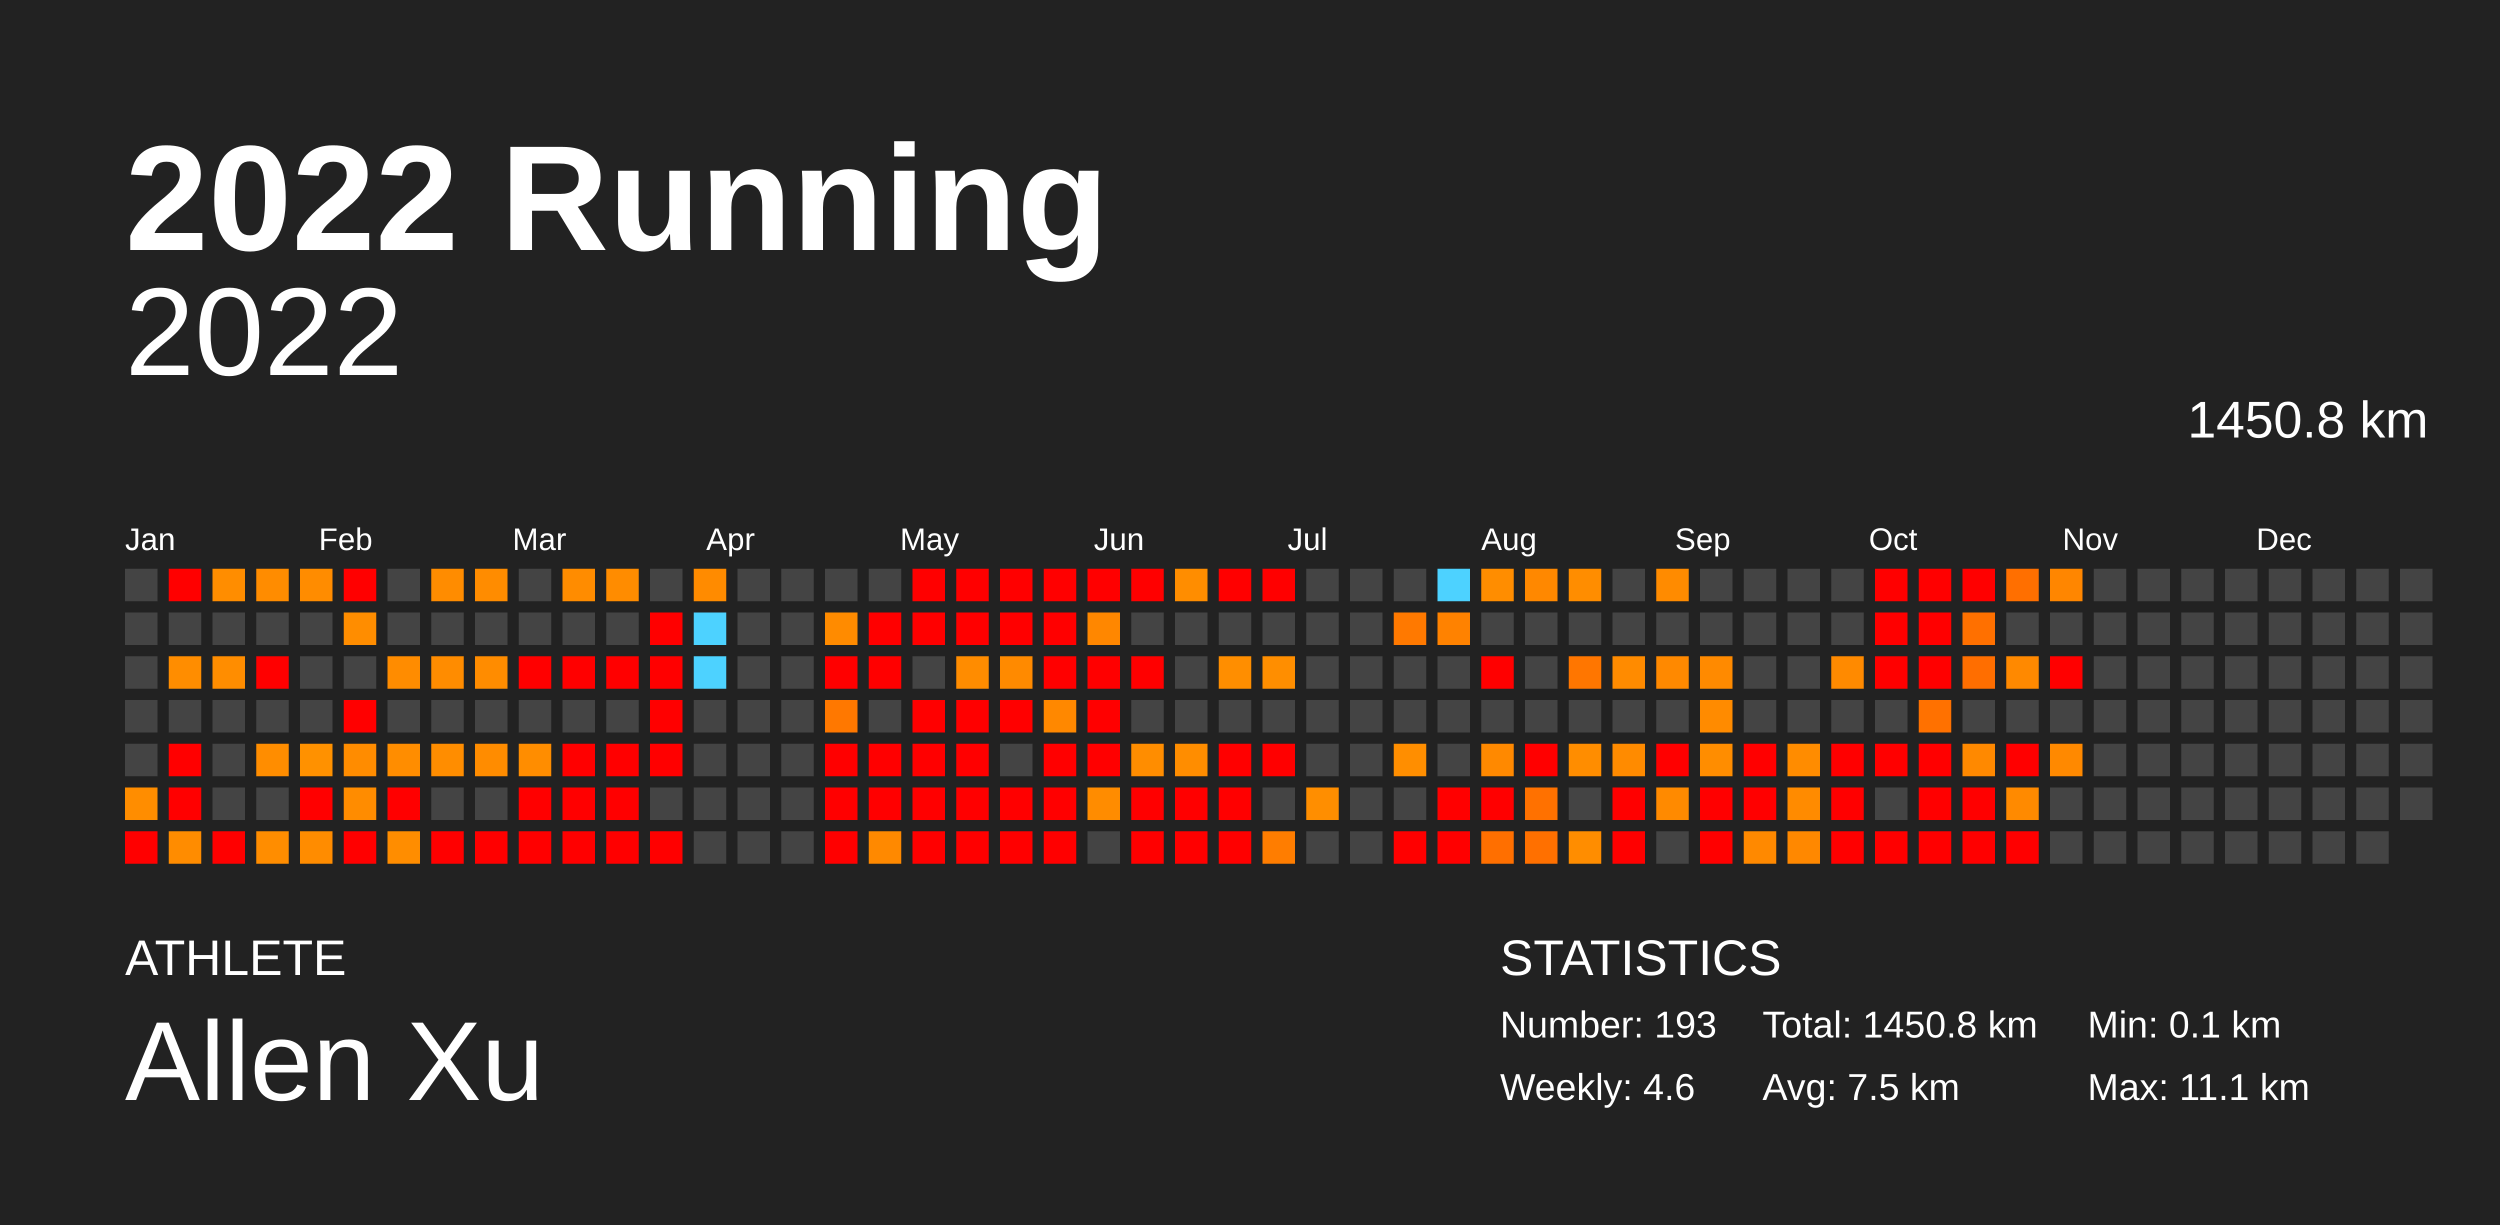
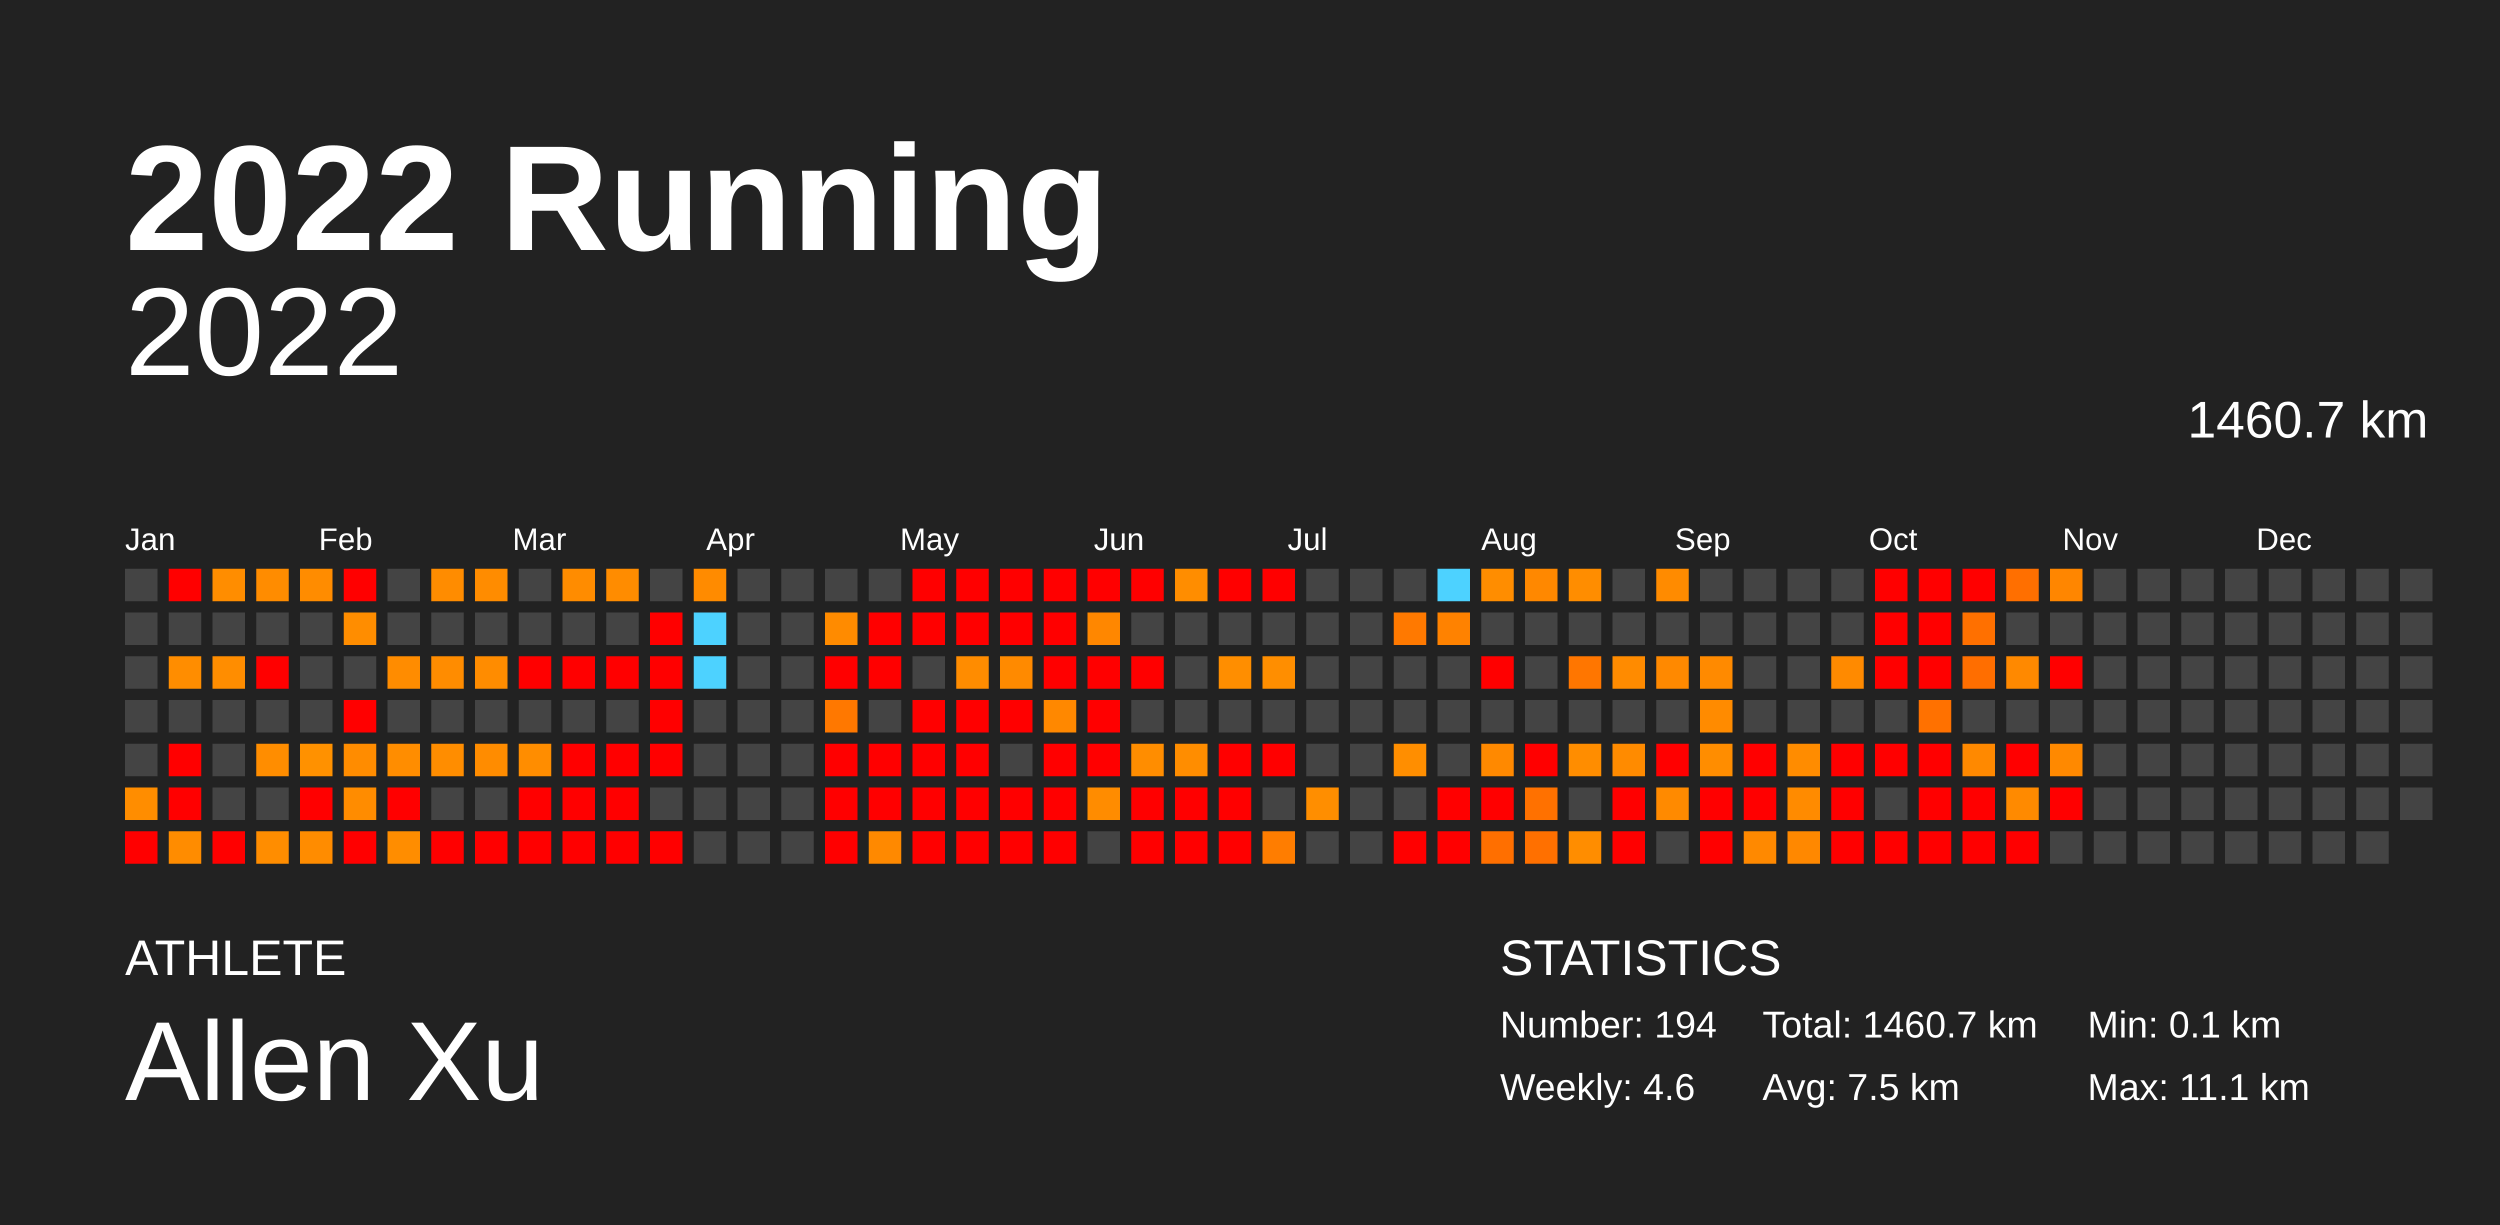
<svg xmlns="http://www.w3.org/2000/svg" baseProfile="full" height="98mm" version="1.1" viewBox="0,0,200,98" width="200mm">
  <defs />
  <rect fill="#222222" height="98" width="200" x="0" y="0" />
  <text fill="#FFFFFF" style="font-size:12px; font-family:Arial; font-weight:bold;" x="10" y="20">2022 Running</text>
  <text fill="#FFFFFF" style="font-size:4px; font-family:Arial" x="10" y="78">ATHLETE</text>
  <text fill="#FFFFFF" style="font-size:9px; font-family:Arial" x="10" y="88">Allen Xu</text>
  <text fill="#FFFFFF" style="font-size:4px; font-family:Arial" x="120" y="78">STATISTICS</text>
-   <text fill="#FFFFFF" style="font-size:3px; font-family:Arial" x="120" y="83">Number: 193</text>
+   <text fill="#FFFFFF" style="font-size:3px; font-family:Arial" x="120" y="83">Number: 194</text>
  <text fill="#FFFFFF" style="font-size:3px; font-family:Arial" x="120" y="88">Weekly: 4.6</text>
-   <text fill="#FFFFFF" style="font-size:3px; font-family:Arial" x="141" y="83">Total: 1450.8 km</text>
+   <text fill="#FFFFFF" style="font-size:3px; font-family:Arial" x="141" y="83">Total: 1460.7 km</text>
  <text fill="#FFFFFF" style="font-size:3px; font-family:Arial" x="141" y="88">Avg: 7.5 km</text>
  <text fill="#FFFFFF" style="font-size:3px; font-family:Arial" x="167" y="83">Min: 0.1 km</text>
  <text fill="#FFFFFF" style="font-size:3px; font-family:Arial" x="167" y="88">Max: 11.1 km</text>
  <text alignment-baseline="hanging" fill="#FFFFFF" style="font-size:10.0px; font-family:Arial;" x="10" y="30">2022</text>
-   <text alignment-baseline="hanging" fill="#FFFFFF" style="font-size:4.125px; font-family:Arial;" x="175" y="35">1450.8 km</text>
+   <text alignment-baseline="hanging" fill="#FFFFFF" style="font-size:4.125px; font-family:Arial;" x="175" y="35">1460.7 km</text>
  <text fill="#FFFFFF" style="font-size:2.5px; font-family:Arial" x="10.0" y="44">Jan</text>
  <text fill="#FFFFFF" style="font-size:2.5px; font-family:Arial" x="25.5" y="44">Feb</text>
  <text fill="#FFFFFF" style="font-size:2.5px; font-family:Arial" x="41.0" y="44">Mar</text>
  <text fill="#FFFFFF" style="font-size:2.5px; font-family:Arial" x="56.5" y="44">Apr</text>
  <text fill="#FFFFFF" style="font-size:2.5px; font-family:Arial" x="72.0" y="44">May</text>
  <text fill="#FFFFFF" style="font-size:2.5px; font-family:Arial" x="87.5" y="44">Jun</text>
  <text fill="#FFFFFF" style="font-size:2.5px; font-family:Arial" x="103.0" y="44">Jul</text>
  <text fill="#FFFFFF" style="font-size:2.5px; font-family:Arial" x="118.5" y="44">Aug</text>
  <text fill="#FFFFFF" style="font-size:2.5px; font-family:Arial" x="134.0" y="44">Sep</text>
  <text fill="#FFFFFF" style="font-size:2.5px; font-family:Arial" x="149.5" y="44">Oct</text>
  <text fill="#FFFFFF" style="font-size:2.5px; font-family:Arial" x="165.0" y="44">Nov</text>
  <text fill="#FFFFFF" style="font-size:2.5px; font-family:Arial" x="180.5" y="44">Dec</text>
  <rect fill="#444444" height="2.6" width="2.6" x="10.0" y="45.5" />
  <rect fill="#444444" height="2.6" width="2.6" x="10.0" y="49.0" />
  <rect fill="#444444" height="2.6" width="2.6" x="10.0" y="52.5" />
  <rect fill="#444444" height="2.6" width="2.6" x="10.0" y="56.0" />
  <rect fill="#444444" height="2.6" width="2.6" x="10.0" y="59.5" />
  <rect fill="#ff8d00" height="2.6" width="2.6" x="10.0" y="63.0" />
  <rect fill="red" height="2.6" width="2.6" x="10.0" y="66.5" />
  <rect fill="red" height="2.6" width="2.6" x="13.5" y="45.5" />
  <rect fill="#444444" height="2.6" width="2.6" x="13.5" y="49.0" />
  <rect fill="#ff8d00" height="2.6" width="2.6" x="13.5" y="52.5" />
  <rect fill="#444444" height="2.6" width="2.6" x="13.5" y="56.0" />
  <rect fill="red" height="2.6" width="2.6" x="13.5" y="59.5" />
  <rect fill="red" height="2.6" width="2.6" x="13.5" y="63.0" />
  <rect fill="#ff8c00" height="2.6" width="2.6" x="13.5" y="66.5" />
  <rect fill="#ff8d00" height="2.6" width="2.6" x="17.0" y="45.5" />
  <rect fill="#444444" height="2.6" width="2.6" x="17.0" y="49.0" />
  <rect fill="#ff8d00" height="2.6" width="2.6" x="17.0" y="52.5" />
  <rect fill="#444444" height="2.6" width="2.6" x="17.0" y="56.0" />
  <rect fill="#444444" height="2.6" width="2.6" x="17.0" y="59.5" />
  <rect fill="#444444" height="2.6" width="2.6" x="17.0" y="63.0" />
  <rect fill="red" height="2.6" width="2.6" x="17.0" y="66.5" />
  <rect fill="#ff8c00" height="2.6" width="2.6" x="20.5" y="45.5" />
  <rect fill="#444444" height="2.6" width="2.6" x="20.5" y="49.0" />
  <rect fill="red" height="2.6" width="2.6" x="20.5" y="52.5" />
  <rect fill="#444444" height="2.6" width="2.6" x="20.5" y="56.0" />
  <rect fill="#ff8d00" height="2.6" width="2.6" x="20.5" y="59.5" />
  <rect fill="#444444" height="2.6" width="2.6" x="20.5" y="63.0" />
  <rect fill="#ff8d00" height="2.6" width="2.6" x="20.5" y="66.5" />
  <rect fill="#ff8c00" height="2.6" width="2.6" x="24.0" y="45.5" />
  <rect fill="#444444" height="2.6" width="2.6" x="24.0" y="49.0" />
  <rect fill="#444444" height="2.6" width="2.6" x="24.0" y="52.5" />
  <rect fill="#444444" height="2.6" width="2.6" x="24.0" y="56.0" />
  <rect fill="#ff9100" height="2.6" width="2.6" x="24.0" y="59.5" />
  <rect fill="red" height="2.6" width="2.6" x="24.0" y="63.0" />
  <rect fill="#ff8c00" height="2.6" width="2.6" x="24.0" y="66.5" />
  <rect fill="red" height="2.6" width="2.6" x="27.5" y="45.5" />
  <rect fill="#ff8d00" height="2.6" width="2.6" x="27.5" y="49.0" />
  <rect fill="#444444" height="2.6" width="2.6" x="27.5" y="52.5" />
  <rect fill="red" height="2.6" width="2.6" x="27.5" y="56.0" />
  <rect fill="#ff8c00" height="2.6" width="2.6" x="27.5" y="59.5" />
  <rect fill="#ff8c00" height="2.6" width="2.6" x="27.5" y="63.0" />
  <rect fill="red" height="2.6" width="2.6" x="27.5" y="66.5" />
  <rect fill="#444444" height="2.6" width="2.6" x="31.0" y="45.5" />
  <rect fill="#444444" height="2.6" width="2.6" x="31.0" y="49.0" />
  <rect fill="#ff8c00" height="2.6" width="2.6" x="31.0" y="52.5" />
  <rect fill="#444444" height="2.6" width="2.6" x="31.0" y="56.0" />
  <rect fill="#ff8d00" height="2.6" width="2.6" x="31.0" y="59.5" />
  <rect fill="red" height="2.6" width="2.6" x="31.0" y="63.0" />
  <rect fill="#ff8d00" height="2.6" width="2.6" x="31.0" y="66.5" />
  <rect fill="#ff8c00" height="2.6" width="2.6" x="34.5" y="45.5" />
  <rect fill="#444444" height="2.6" width="2.6" x="34.5" y="49.0" />
  <rect fill="#ff8c00" height="2.6" width="2.6" x="34.5" y="52.5" />
  <rect fill="#444444" height="2.6" width="2.6" x="34.5" y="56.0" />
  <rect fill="#ff8d00" height="2.6" width="2.6" x="34.5" y="59.5" />
  <rect fill="#444444" height="2.6" width="2.6" x="34.5" y="63.0" />
  <rect fill="red" height="2.6" width="2.6" x="34.5" y="66.5" />
  <rect fill="#ff8c00" height="2.6" width="2.6" x="38.0" y="45.5" />
  <rect fill="#444444" height="2.6" width="2.6" x="38.0" y="49.0" />
  <rect fill="#ff8c00" height="2.6" width="2.6" x="38.0" y="52.5" />
  <rect fill="#444444" height="2.6" width="2.6" x="38.0" y="56.0" />
  <rect fill="#ff8c00" height="2.6" width="2.6" x="38.0" y="59.5" />
  <rect fill="#444444" height="2.6" width="2.6" x="38.0" y="63.0" />
  <rect fill="red" height="2.6" width="2.6" x="38.0" y="66.5" />
  <rect fill="#444444" height="2.6" width="2.6" x="41.5" y="45.5" />
  <rect fill="#444444" height="2.6" width="2.6" x="41.5" y="49.0" />
  <rect fill="red" height="2.6" width="2.6" x="41.5" y="52.5" />
  <rect fill="#444444" height="2.6" width="2.6" x="41.5" y="56.0" />
  <rect fill="#ff8d00" height="2.6" width="2.6" x="41.5" y="59.5" />
  <rect fill="red" height="2.6" width="2.6" x="41.5" y="63.0" />
  <rect fill="red" height="2.6" width="2.6" x="41.5" y="66.5" />
  <rect fill="#ff8c00" height="2.6" width="2.6" x="45.0" y="45.5" />
  <rect fill="#444444" height="2.6" width="2.6" x="45.0" y="49.0" />
  <rect fill="red" height="2.6" width="2.6" x="45.0" y="52.5" />
  <rect fill="#444444" height="2.6" width="2.6" x="45.0" y="56.0" />
  <rect fill="red" height="2.6" width="2.6" x="45.0" y="59.5" />
  <rect fill="red" height="2.6" width="2.6" x="45.0" y="63.0" />
  <rect fill="red" height="2.6" width="2.6" x="45.0" y="66.5" />
  <rect fill="#ff8c00" height="2.6" width="2.6" x="48.5" y="45.5" />
  <rect fill="#444444" height="2.6" width="2.6" x="48.5" y="49.0" />
  <rect fill="red" height="2.6" width="2.6" x="48.5" y="52.5" />
  <rect fill="#444444" height="2.6" width="2.6" x="48.5" y="56.0" />
  <rect fill="red" height="2.6" width="2.6" x="48.5" y="59.5" />
  <rect fill="red" height="2.6" width="2.6" x="48.5" y="63.0" />
  <rect fill="red" height="2.6" width="2.6" x="48.5" y="66.5" />
  <rect fill="#444444" height="2.6" width="2.6" x="52.0" y="45.5" />
  <rect fill="red" height="2.6" width="2.6" x="52.0" y="49.0" />
  <rect fill="red" height="2.6" width="2.6" x="52.0" y="52.5" />
  <rect fill="red" height="2.6" width="2.6" x="52.0" y="56.0" />
  <rect fill="red" height="2.6" width="2.6" x="52.0" y="59.5" />
  <rect fill="#444444" height="2.6" width="2.6" x="52.0" y="63.0" />
  <rect fill="red" height="2.6" width="2.6" x="52.0" y="66.5" />
  <rect fill="#ff8b00" height="2.6" width="2.6" x="55.5" y="45.5" />
  <rect fill="#4dd2ff" height="2.6" width="2.6" x="55.5" y="49.0" />
  <rect fill="#4dd2ff" height="2.6" width="2.6" x="55.5" y="52.5" />
  <rect fill="#444444" height="2.6" width="2.6" x="55.5" y="56.0" />
  <rect fill="#444444" height="2.6" width="2.6" x="55.5" y="59.5" />
  <rect fill="#444444" height="2.6" width="2.6" x="55.5" y="63.0" />
  <rect fill="#444444" height="2.6" width="2.6" x="55.5" y="66.5" />
  <rect fill="#444444" height="2.6" width="2.6" x="59.0" y="45.5" />
  <rect fill="#444444" height="2.6" width="2.6" x="59.0" y="49.0" />
  <rect fill="#444444" height="2.6" width="2.6" x="59.0" y="52.5" />
  <rect fill="#444444" height="2.6" width="2.6" x="59.0" y="56.0" />
  <rect fill="#444444" height="2.6" width="2.6" x="59.0" y="59.5" />
  <rect fill="#444444" height="2.6" width="2.6" x="59.0" y="63.0" />
  <rect fill="#444444" height="2.6" width="2.6" x="59.0" y="66.5" />
  <rect fill="#444444" height="2.6" width="2.6" x="62.5" y="45.5" />
  <rect fill="#444444" height="2.6" width="2.6" x="62.5" y="49.0" />
  <rect fill="#444444" height="2.6" width="2.6" x="62.5" y="52.5" />
  <rect fill="#444444" height="2.6" width="2.6" x="62.5" y="56.0" />
  <rect fill="#444444" height="2.6" width="2.6" x="62.5" y="59.5" />
  <rect fill="#444444" height="2.6" width="2.6" x="62.5" y="63.0" />
  <rect fill="#444444" height="2.6" width="2.6" x="62.5" y="66.5" />
  <rect fill="#444444" height="2.6" width="2.6" x="66.0" y="45.5" />
  <rect fill="#ff8b00" height="2.6" width="2.6" x="66.0" y="49.0" />
  <rect fill="red" height="2.6" width="2.6" x="66.0" y="52.5" />
  <rect fill="#ff7800" height="2.6" width="2.6" x="66.0" y="56.0" />
  <rect fill="red" height="2.6" width="2.6" x="66.0" y="59.5" />
  <rect fill="red" height="2.6" width="2.6" x="66.0" y="63.0" />
  <rect fill="red" height="2.6" width="2.6" x="66.0" y="66.5" />
  <rect fill="#444444" height="2.6" width="2.6" x="69.5" y="45.5" />
  <rect fill="red" height="2.6" width="2.6" x="69.5" y="49.0" />
  <rect fill="red" height="2.6" width="2.6" x="69.5" y="52.5" />
  <rect fill="#444444" height="2.6" width="2.6" x="69.5" y="56.0" />
  <rect fill="red" height="2.6" width="2.6" x="69.5" y="59.5" />
  <rect fill="red" height="2.6" width="2.6" x="69.5" y="63.0" />
  <rect fill="#ff8900" height="2.6" width="2.6" x="69.5" y="66.5" />
  <rect fill="red" height="2.6" width="2.6" x="73.0" y="45.5" />
  <rect fill="red" height="2.6" width="2.6" x="73.0" y="49.0" />
  <rect fill="#444444" height="2.6" width="2.6" x="73.0" y="52.5" />
  <rect fill="red" height="2.6" width="2.6" x="73.0" y="56.0" />
  <rect fill="red" height="2.6" width="2.6" x="73.0" y="59.5" />
  <rect fill="red" height="2.6" width="2.6" x="73.0" y="63.0" />
  <rect fill="red" height="2.6" width="2.6" x="73.0" y="66.5" />
  <rect fill="red" height="2.6" width="2.6" x="76.5" y="45.5" />
  <rect fill="red" height="2.6" width="2.6" x="76.5" y="49.0" />
  <rect fill="#ff8c00" height="2.6" width="2.6" x="76.5" y="52.5" />
  <rect fill="red" height="2.6" width="2.6" x="76.5" y="56.0" />
  <rect fill="red" height="2.6" width="2.6" x="76.5" y="59.5" />
  <rect fill="red" height="2.6" width="2.6" x="76.5" y="63.0" />
  <rect fill="red" height="2.6" width="2.6" x="76.5" y="66.5" />
  <rect fill="red" height="2.6" width="2.6" x="80.0" y="45.5" />
  <rect fill="red" height="2.6" width="2.6" x="80.0" y="49.0" />
  <rect fill="#ff8a00" height="2.6" width="2.6" x="80.0" y="52.5" />
  <rect fill="red" height="2.6" width="2.6" x="80.0" y="56.0" />
  <rect fill="#444444" height="2.6" width="2.6" x="80.0" y="59.5" />
  <rect fill="red" height="2.6" width="2.6" x="80.0" y="63.0" />
  <rect fill="red" height="2.6" width="2.6" x="80.0" y="66.5" />
  <rect fill="red" height="2.6" width="2.6" x="83.5" y="45.5" />
  <rect fill="red" height="2.6" width="2.6" x="83.5" y="49.0" />
  <rect fill="red" height="2.6" width="2.6" x="83.5" y="52.5" />
  <rect fill="#ff8800" height="2.6" width="2.6" x="83.5" y="56.0" />
  <rect fill="red" height="2.6" width="2.6" x="83.5" y="59.5" />
  <rect fill="red" height="2.6" width="2.6" x="83.5" y="63.0" />
  <rect fill="red" height="2.6" width="2.6" x="83.5" y="66.5" />
  <rect fill="red" height="2.6" width="2.6" x="87.0" y="45.5" />
  <rect fill="#ff8700" height="2.6" width="2.6" x="87.0" y="49.0" />
  <rect fill="red" height="2.6" width="2.6" x="87.0" y="52.5" />
  <rect fill="red" height="2.6" width="2.6" x="87.0" y="56.0" />
  <rect fill="red" height="2.6" width="2.6" x="87.0" y="59.5" />
  <rect fill="#ff8c00" height="2.6" width="2.6" x="87.0" y="63.0" />
  <rect fill="#444444" height="2.6" width="2.6" x="87.0" y="66.5" />
  <rect fill="red" height="2.6" width="2.6" x="90.5" y="45.5" />
  <rect fill="#444444" height="2.6" width="2.6" x="90.5" y="49.0" />
  <rect fill="red" height="2.6" width="2.6" x="90.5" y="52.5" />
  <rect fill="#444444" height="2.6" width="2.6" x="90.5" y="56.0" />
  <rect fill="#ff8d00" height="2.6" width="2.6" x="90.5" y="59.5" />
  <rect fill="red" height="2.6" width="2.6" x="90.5" y="63.0" />
  <rect fill="red" height="2.6" width="2.6" x="90.5" y="66.5" />
  <rect fill="#ff8d00" height="2.6" width="2.6" x="94.0" y="45.5" />
  <rect fill="#444444" height="2.6" width="2.6" x="94.0" y="49.0" />
  <rect fill="#444444" height="2.6" width="2.6" x="94.0" y="52.5" />
  <rect fill="#444444" height="2.6" width="2.6" x="94.0" y="56.0" />
  <rect fill="#ff8d00" height="2.6" width="2.6" x="94.0" y="59.5" />
  <rect fill="red" height="2.6" width="2.6" x="94.0" y="63.0" />
  <rect fill="red" height="2.6" width="2.6" x="94.0" y="66.5" />
  <rect fill="red" height="2.6" width="2.6" x="97.5" y="45.5" />
  <rect fill="#444444" height="2.6" width="2.6" x="97.5" y="49.0" />
  <rect fill="#ff8e00" height="2.6" width="2.6" x="97.5" y="52.5" />
  <rect fill="#444444" height="2.6" width="2.6" x="97.5" y="56.0" />
  <rect fill="red" height="2.6" width="2.6" x="97.5" y="59.5" />
  <rect fill="red" height="2.6" width="2.6" x="97.5" y="63.0" />
  <rect fill="red" height="2.6" width="2.6" x="97.5" y="66.5" />
  <rect fill="red" height="2.6" width="2.6" x="101.0" y="45.5" />
  <rect fill="#444444" height="2.6" width="2.6" x="101.0" y="49.0" />
  <rect fill="#ff8e00" height="2.6" width="2.6" x="101.0" y="52.5" />
  <rect fill="#444444" height="2.6" width="2.6" x="101.0" y="56.0" />
  <rect fill="red" height="2.6" width="2.6" x="101.0" y="59.5" />
  <rect fill="#444444" height="2.6" width="2.6" x="101.0" y="63.0" />
  <rect fill="#ff7d00" height="2.6" width="2.6" x="101.0" y="66.5" />
  <rect fill="#444444" height="2.6" width="2.6" x="104.5" y="45.5" />
  <rect fill="#444444" height="2.6" width="2.6" x="104.5" y="49.0" />
  <rect fill="#444444" height="2.6" width="2.6" x="104.5" y="52.5" />
  <rect fill="#444444" height="2.6" width="2.6" x="104.5" y="56.0" />
  <rect fill="#444444" height="2.6" width="2.6" x="104.5" y="59.5" />
  <rect fill="#ff8e00" height="2.6" width="2.6" x="104.5" y="63.0" />
  <rect fill="#444444" height="2.6" width="2.6" x="104.5" y="66.5" />
  <rect fill="#444444" height="2.6" width="2.6" x="108.0" y="45.5" />
  <rect fill="#444444" height="2.6" width="2.6" x="108.0" y="49.0" />
  <rect fill="#444444" height="2.6" width="2.6" x="108.0" y="52.5" />
  <rect fill="#444444" height="2.6" width="2.6" x="108.0" y="56.0" />
  <rect fill="#444444" height="2.6" width="2.6" x="108.0" y="59.5" />
  <rect fill="#444444" height="2.6" width="2.6" x="108.0" y="63.0" />
  <rect fill="#444444" height="2.6" width="2.6" x="108.0" y="66.5" />
  <rect fill="#444444" height="2.6" width="2.6" x="111.5" y="45.5" />
  <rect fill="#ff7900" height="2.6" width="2.6" x="111.5" y="49.0" />
  <rect fill="#444444" height="2.6" width="2.6" x="111.5" y="52.5" />
  <rect fill="#444444" height="2.6" width="2.6" x="111.5" y="56.0" />
  <rect fill="#ff8e00" height="2.6" width="2.6" x="111.5" y="59.5" />
  <rect fill="#444444" height="2.6" width="2.6" x="111.5" y="63.0" />
  <rect fill="red" height="2.6" width="2.6" x="111.5" y="66.5" />
  <rect fill="#4dd2ff" height="2.6" width="2.6" x="115.0" y="45.5" />
  <rect fill="#ff8200" height="2.6" width="2.6" x="115.0" y="49.0" />
  <rect fill="#444444" height="2.6" width="2.6" x="115.0" y="52.5" />
  <rect fill="#444444" height="2.6" width="2.6" x="115.0" y="56.0" />
  <rect fill="#444444" height="2.6" width="2.6" x="115.0" y="59.5" />
  <rect fill="red" height="2.6" width="2.6" x="115.0" y="63.0" />
  <rect fill="red" height="2.6" width="2.6" x="115.0" y="66.5" />
  <rect fill="#ff8d00" height="2.6" width="2.6" x="118.5" y="45.5" />
  <rect fill="#444444" height="2.6" width="2.6" x="118.5" y="49.0" />
  <rect fill="red" height="2.6" width="2.6" x="118.5" y="52.5" />
  <rect fill="#444444" height="2.6" width="2.6" x="118.5" y="56.0" />
  <rect fill="#ff8900" height="2.6" width="2.6" x="118.5" y="59.5" />
  <rect fill="red" height="2.6" width="2.6" x="118.5" y="63.0" />
  <rect fill="#ff6f00" height="2.6" width="2.6" x="118.5" y="66.5" />
  <rect fill="#ff8800" height="2.6" width="2.6" x="122.0" y="45.5" />
  <rect fill="#444444" height="2.6" width="2.6" x="122.0" y="49.0" />
  <rect fill="#444444" height="2.6" width="2.6" x="122.0" y="52.5" />
  <rect fill="#444444" height="2.6" width="2.6" x="122.0" y="56.0" />
  <rect fill="red" height="2.6" width="2.6" x="122.0" y="59.5" />
  <rect fill="#ff7100" height="2.6" width="2.6" x="122.0" y="63.0" />
  <rect fill="#ff7000" height="2.6" width="2.6" x="122.0" y="66.5" />
  <rect fill="#ff8d00" height="2.6" width="2.6" x="125.5" y="45.5" />
  <rect fill="#444444" height="2.6" width="2.6" x="125.5" y="49.0" />
  <rect fill="#ff7600" height="2.6" width="2.6" x="125.5" y="52.5" />
  <rect fill="#444444" height="2.6" width="2.6" x="125.5" y="56.0" />
  <rect fill="#ff8d00" height="2.6" width="2.6" x="125.5" y="59.5" />
  <rect fill="#444444" height="2.6" width="2.6" x="125.5" y="63.0" />
  <rect fill="#ff8d00" height="2.6" width="2.6" x="125.5" y="66.5" />
  <rect fill="#444444" height="2.6" width="2.6" x="129.0" y="45.5" />
  <rect fill="#444444" height="2.6" width="2.6" x="129.0" y="49.0" />
  <rect fill="#ff8b00" height="2.6" width="2.6" x="129.0" y="52.5" />
  <rect fill="#444444" height="2.6" width="2.6" x="129.0" y="56.0" />
  <rect fill="#ff8b00" height="2.6" width="2.6" x="129.0" y="59.5" />
  <rect fill="red" height="2.6" width="2.6" x="129.0" y="63.0" />
  <rect fill="red" height="2.6" width="2.6" x="129.0" y="66.5" />
  <rect fill="#ff8b00" height="2.6" width="2.6" x="132.5" y="45.5" />
  <rect fill="#444444" height="2.6" width="2.6" x="132.5" y="49.0" />
  <rect fill="#ff8900" height="2.6" width="2.6" x="132.5" y="52.5" />
  <rect fill="#444444" height="2.6" width="2.6" x="132.5" y="56.0" />
  <rect fill="red" height="2.6" width="2.6" x="132.5" y="59.5" />
  <rect fill="#ff8a00" height="2.6" width="2.6" x="132.5" y="63.0" />
  <rect fill="#444444" height="2.6" width="2.6" x="132.5" y="66.5" />
  <rect fill="#444444" height="2.6" width="2.6" x="136.0" y="45.5" />
  <rect fill="#444444" height="2.6" width="2.6" x="136.0" y="49.0" />
  <rect fill="#ff8a00" height="2.6" width="2.6" x="136.0" y="52.5" />
  <rect fill="#ff8b00" height="2.6" width="2.6" x="136.0" y="56.0" />
  <rect fill="#ff8d00" height="2.6" width="2.6" x="136.0" y="59.5" />
  <rect fill="red" height="2.6" width="2.6" x="136.0" y="63.0" />
  <rect fill="red" height="2.6" width="2.6" x="136.0" y="66.5" />
  <rect fill="#444444" height="2.6" width="2.6" x="139.5" y="45.5" />
  <rect fill="#444444" height="2.6" width="2.6" x="139.5" y="49.0" />
  <rect fill="#444444" height="2.6" width="2.6" x="139.5" y="52.5" />
  <rect fill="#444444" height="2.6" width="2.6" x="139.5" y="56.0" />
  <rect fill="red" height="2.6" width="2.6" x="139.5" y="59.5" />
  <rect fill="red" height="2.6" width="2.6" x="139.5" y="63.0" />
  <rect fill="#ff8900" height="2.6" width="2.6" x="139.5" y="66.5" />
  <rect fill="#444444" height="2.6" width="2.6" x="143.0" y="45.5" />
  <rect fill="#444444" height="2.6" width="2.6" x="143.0" y="49.0" />
  <rect fill="#444444" height="2.6" width="2.6" x="143.0" y="52.5" />
  <rect fill="#444444" height="2.6" width="2.6" x="143.0" y="56.0" />
  <rect fill="#ff8c00" height="2.6" width="2.6" x="143.0" y="59.5" />
  <rect fill="#ff8b00" height="2.6" width="2.6" x="143.0" y="63.0" />
  <rect fill="#ff8800" height="2.6" width="2.6" x="143.0" y="66.5" />
  <rect fill="#444444" height="2.6" width="2.6" x="146.5" y="45.5" />
  <rect fill="#444444" height="2.6" width="2.6" x="146.5" y="49.0" />
  <rect fill="#ff8a00" height="2.6" width="2.6" x="146.5" y="52.5" />
  <rect fill="#444444" height="2.6" width="2.6" x="146.5" y="56.0" />
  <rect fill="red" height="2.6" width="2.6" x="146.5" y="59.5" />
  <rect fill="red" height="2.6" width="2.6" x="146.5" y="63.0" />
  <rect fill="red" height="2.6" width="2.6" x="146.5" y="66.5" />
  <rect fill="red" height="2.6" width="2.6" x="150.0" y="45.5" />
  <rect fill="red" height="2.6" width="2.6" x="150.0" y="49.0" />
  <rect fill="red" height="2.6" width="2.6" x="150.0" y="52.5" />
  <rect fill="#444444" height="2.6" width="2.6" x="150.0" y="56.0" />
  <rect fill="red" height="2.6" width="2.6" x="150.0" y="59.5" />
  <rect fill="#444444" height="2.6" width="2.6" x="150.0" y="63.0" />
  <rect fill="red" height="2.6" width="2.6" x="150.0" y="66.5" />
  <rect fill="red" height="2.6" width="2.6" x="153.5" y="45.5" />
  <rect fill="red" height="2.6" width="2.6" x="153.5" y="49.0" />
  <rect fill="red" height="2.6" width="2.6" x="153.5" y="52.5" />
  <rect fill="#ff7100" height="2.6" width="2.6" x="153.5" y="56.0" />
  <rect fill="red" height="2.6" width="2.6" x="153.5" y="59.5" />
  <rect fill="red" height="2.6" width="2.6" x="153.5" y="63.0" />
  <rect fill="red" height="2.6" width="2.6" x="153.5" y="66.5" />
  <rect fill="red" height="2.6" width="2.6" x="157.0" y="45.5" />
  <rect fill="#ff7000" height="2.6" width="2.6" x="157.0" y="49.0" />
  <rect fill="#ff6e00" height="2.6" width="2.6" x="157.0" y="52.5" />
  <rect fill="#444444" height="2.6" width="2.6" x="157.0" y="56.0" />
  <rect fill="#ff8900" height="2.6" width="2.6" x="157.0" y="59.5" />
  <rect fill="red" height="2.6" width="2.6" x="157.0" y="63.0" />
  <rect fill="red" height="2.6" width="2.6" x="157.0" y="66.5" />
  <rect fill="#ff6f00" height="2.6" width="2.6" x="160.5" y="45.5" />
  <rect fill="#444444" height="2.6" width="2.6" x="160.5" y="49.0" />
  <rect fill="#ff8900" height="2.6" width="2.6" x="160.5" y="52.5" />
  <rect fill="#444444" height="2.6" width="2.6" x="160.5" y="56.0" />
  <rect fill="red" height="2.6" width="2.6" x="160.5" y="59.5" />
  <rect fill="#ff8a00" height="2.6" width="2.6" x="160.5" y="63.0" />
  <rect fill="red" height="2.6" width="2.6" x="160.5" y="66.5" />
  <rect fill="#ff8600" height="2.6" width="2.6" x="164.0" y="45.5" />
  <rect fill="#444444" height="2.6" width="2.6" x="164.0" y="49.0" />
  <rect fill="red" height="2.6" width="2.6" x="164.0" y="52.5" />
  <rect fill="#444444" height="2.6" width="2.6" x="164.0" y="56.0" />
  <rect fill="#ff8900" height="2.6" width="2.6" x="164.0" y="59.5" />
-   <rect fill="#444444" height="2.6" width="2.6" x="164.0" y="63.0" />
+   <rect fill="red" height="2.6" width="2.6" x="164.0" y="63.0" />
  <rect fill="#444444" height="2.6" width="2.6" x="164.0" y="66.5" />
  <rect fill="#444444" height="2.6" width="2.6" x="167.5" y="45.5" />
  <rect fill="#444444" height="2.6" width="2.6" x="167.5" y="49.0" />
  <rect fill="#444444" height="2.6" width="2.6" x="167.5" y="52.5" />
  <rect fill="#444444" height="2.6" width="2.6" x="167.5" y="56.0" />
  <rect fill="#444444" height="2.6" width="2.6" x="167.5" y="59.5" />
  <rect fill="#444444" height="2.6" width="2.6" x="167.5" y="63.0" />
  <rect fill="#444444" height="2.6" width="2.6" x="167.5" y="66.5" />
  <rect fill="#444444" height="2.6" width="2.6" x="171.0" y="45.5" />
  <rect fill="#444444" height="2.6" width="2.6" x="171.0" y="49.0" />
  <rect fill="#444444" height="2.6" width="2.6" x="171.0" y="52.5" />
  <rect fill="#444444" height="2.6" width="2.6" x="171.0" y="56.0" />
  <rect fill="#444444" height="2.6" width="2.6" x="171.0" y="59.5" />
  <rect fill="#444444" height="2.6" width="2.6" x="171.0" y="63.0" />
  <rect fill="#444444" height="2.6" width="2.6" x="171.0" y="66.5" />
  <rect fill="#444444" height="2.6" width="2.6" x="174.5" y="45.5" />
  <rect fill="#444444" height="2.6" width="2.6" x="174.5" y="49.0" />
  <rect fill="#444444" height="2.6" width="2.6" x="174.5" y="52.5" />
  <rect fill="#444444" height="2.6" width="2.6" x="174.5" y="56.0" />
  <rect fill="#444444" height="2.6" width="2.6" x="174.5" y="59.5" />
  <rect fill="#444444" height="2.6" width="2.6" x="174.5" y="63.0" />
  <rect fill="#444444" height="2.6" width="2.6" x="174.5" y="66.5" />
  <rect fill="#444444" height="2.6" width="2.6" x="178.0" y="45.5" />
  <rect fill="#444444" height="2.6" width="2.6" x="178.0" y="49.0" />
  <rect fill="#444444" height="2.6" width="2.6" x="178.0" y="52.5" />
  <rect fill="#444444" height="2.6" width="2.6" x="178.0" y="56.0" />
  <rect fill="#444444" height="2.6" width="2.6" x="178.0" y="59.5" />
  <rect fill="#444444" height="2.6" width="2.6" x="178.0" y="63.0" />
  <rect fill="#444444" height="2.6" width="2.6" x="178.0" y="66.5" />
  <rect fill="#444444" height="2.6" width="2.6" x="181.5" y="45.5" />
  <rect fill="#444444" height="2.6" width="2.6" x="181.5" y="49.0" />
  <rect fill="#444444" height="2.6" width="2.6" x="181.5" y="52.5" />
  <rect fill="#444444" height="2.6" width="2.6" x="181.5" y="56.0" />
  <rect fill="#444444" height="2.6" width="2.6" x="181.5" y="59.5" />
  <rect fill="#444444" height="2.6" width="2.6" x="181.5" y="63.0" />
  <rect fill="#444444" height="2.6" width="2.6" x="181.5" y="66.5" />
  <rect fill="#444444" height="2.6" width="2.6" x="185.0" y="45.5" />
  <rect fill="#444444" height="2.6" width="2.6" x="185.0" y="49.0" />
  <rect fill="#444444" height="2.6" width="2.6" x="185.0" y="52.5" />
  <rect fill="#444444" height="2.6" width="2.6" x="185.0" y="56.0" />
  <rect fill="#444444" height="2.6" width="2.6" x="185.0" y="59.5" />
  <rect fill="#444444" height="2.6" width="2.6" x="185.0" y="63.0" />
  <rect fill="#444444" height="2.6" width="2.6" x="185.0" y="66.5" />
  <rect fill="#444444" height="2.6" width="2.6" x="188.5" y="45.5" />
  <rect fill="#444444" height="2.6" width="2.6" x="188.5" y="49.0" />
  <rect fill="#444444" height="2.6" width="2.6" x="188.5" y="52.5" />
  <rect fill="#444444" height="2.6" width="2.6" x="188.5" y="56.0" />
  <rect fill="#444444" height="2.6" width="2.6" x="188.5" y="59.5" />
  <rect fill="#444444" height="2.6" width="2.6" x="188.5" y="63.0" />
  <rect fill="#444444" height="2.6" width="2.6" x="188.5" y="66.5" />
  <rect fill="#444444" height="2.6" width="2.6" x="192.0" y="45.5" />
  <rect fill="#444444" height="2.6" width="2.6" x="192.0" y="49.0" />
  <rect fill="#444444" height="2.6" width="2.6" x="192.0" y="52.5" />
  <rect fill="#444444" height="2.6" width="2.6" x="192.0" y="56.0" />
  <rect fill="#444444" height="2.6" width="2.6" x="192.0" y="59.5" />
  <rect fill="#444444" height="2.6" width="2.6" x="192.0" y="63.0" />
</svg>
